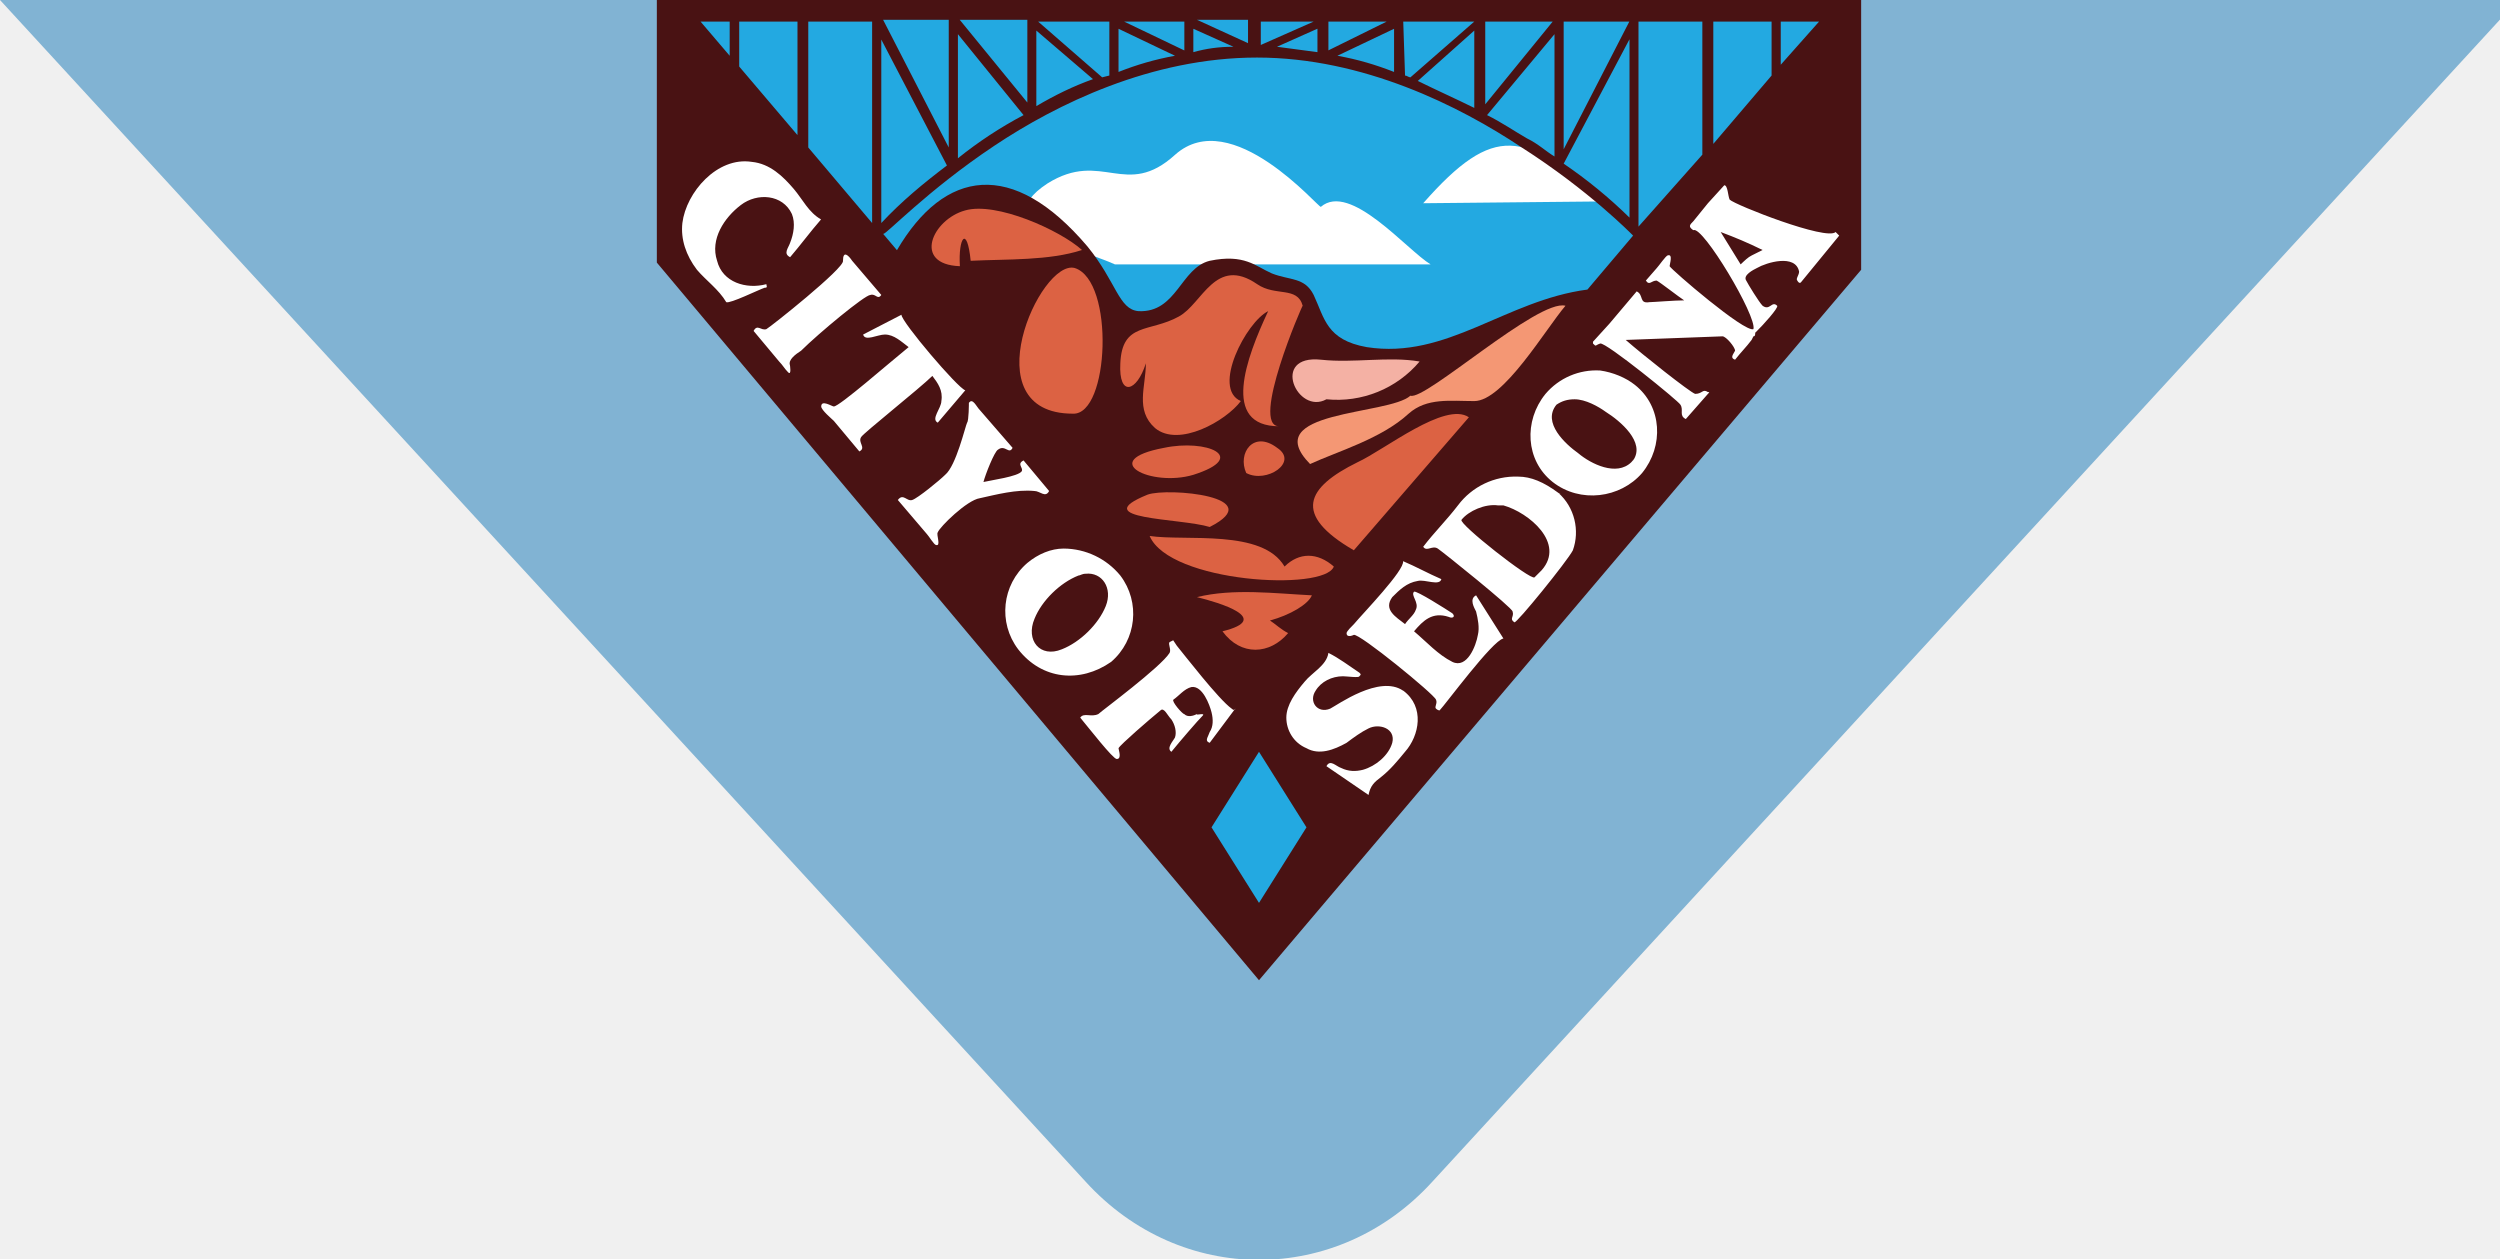
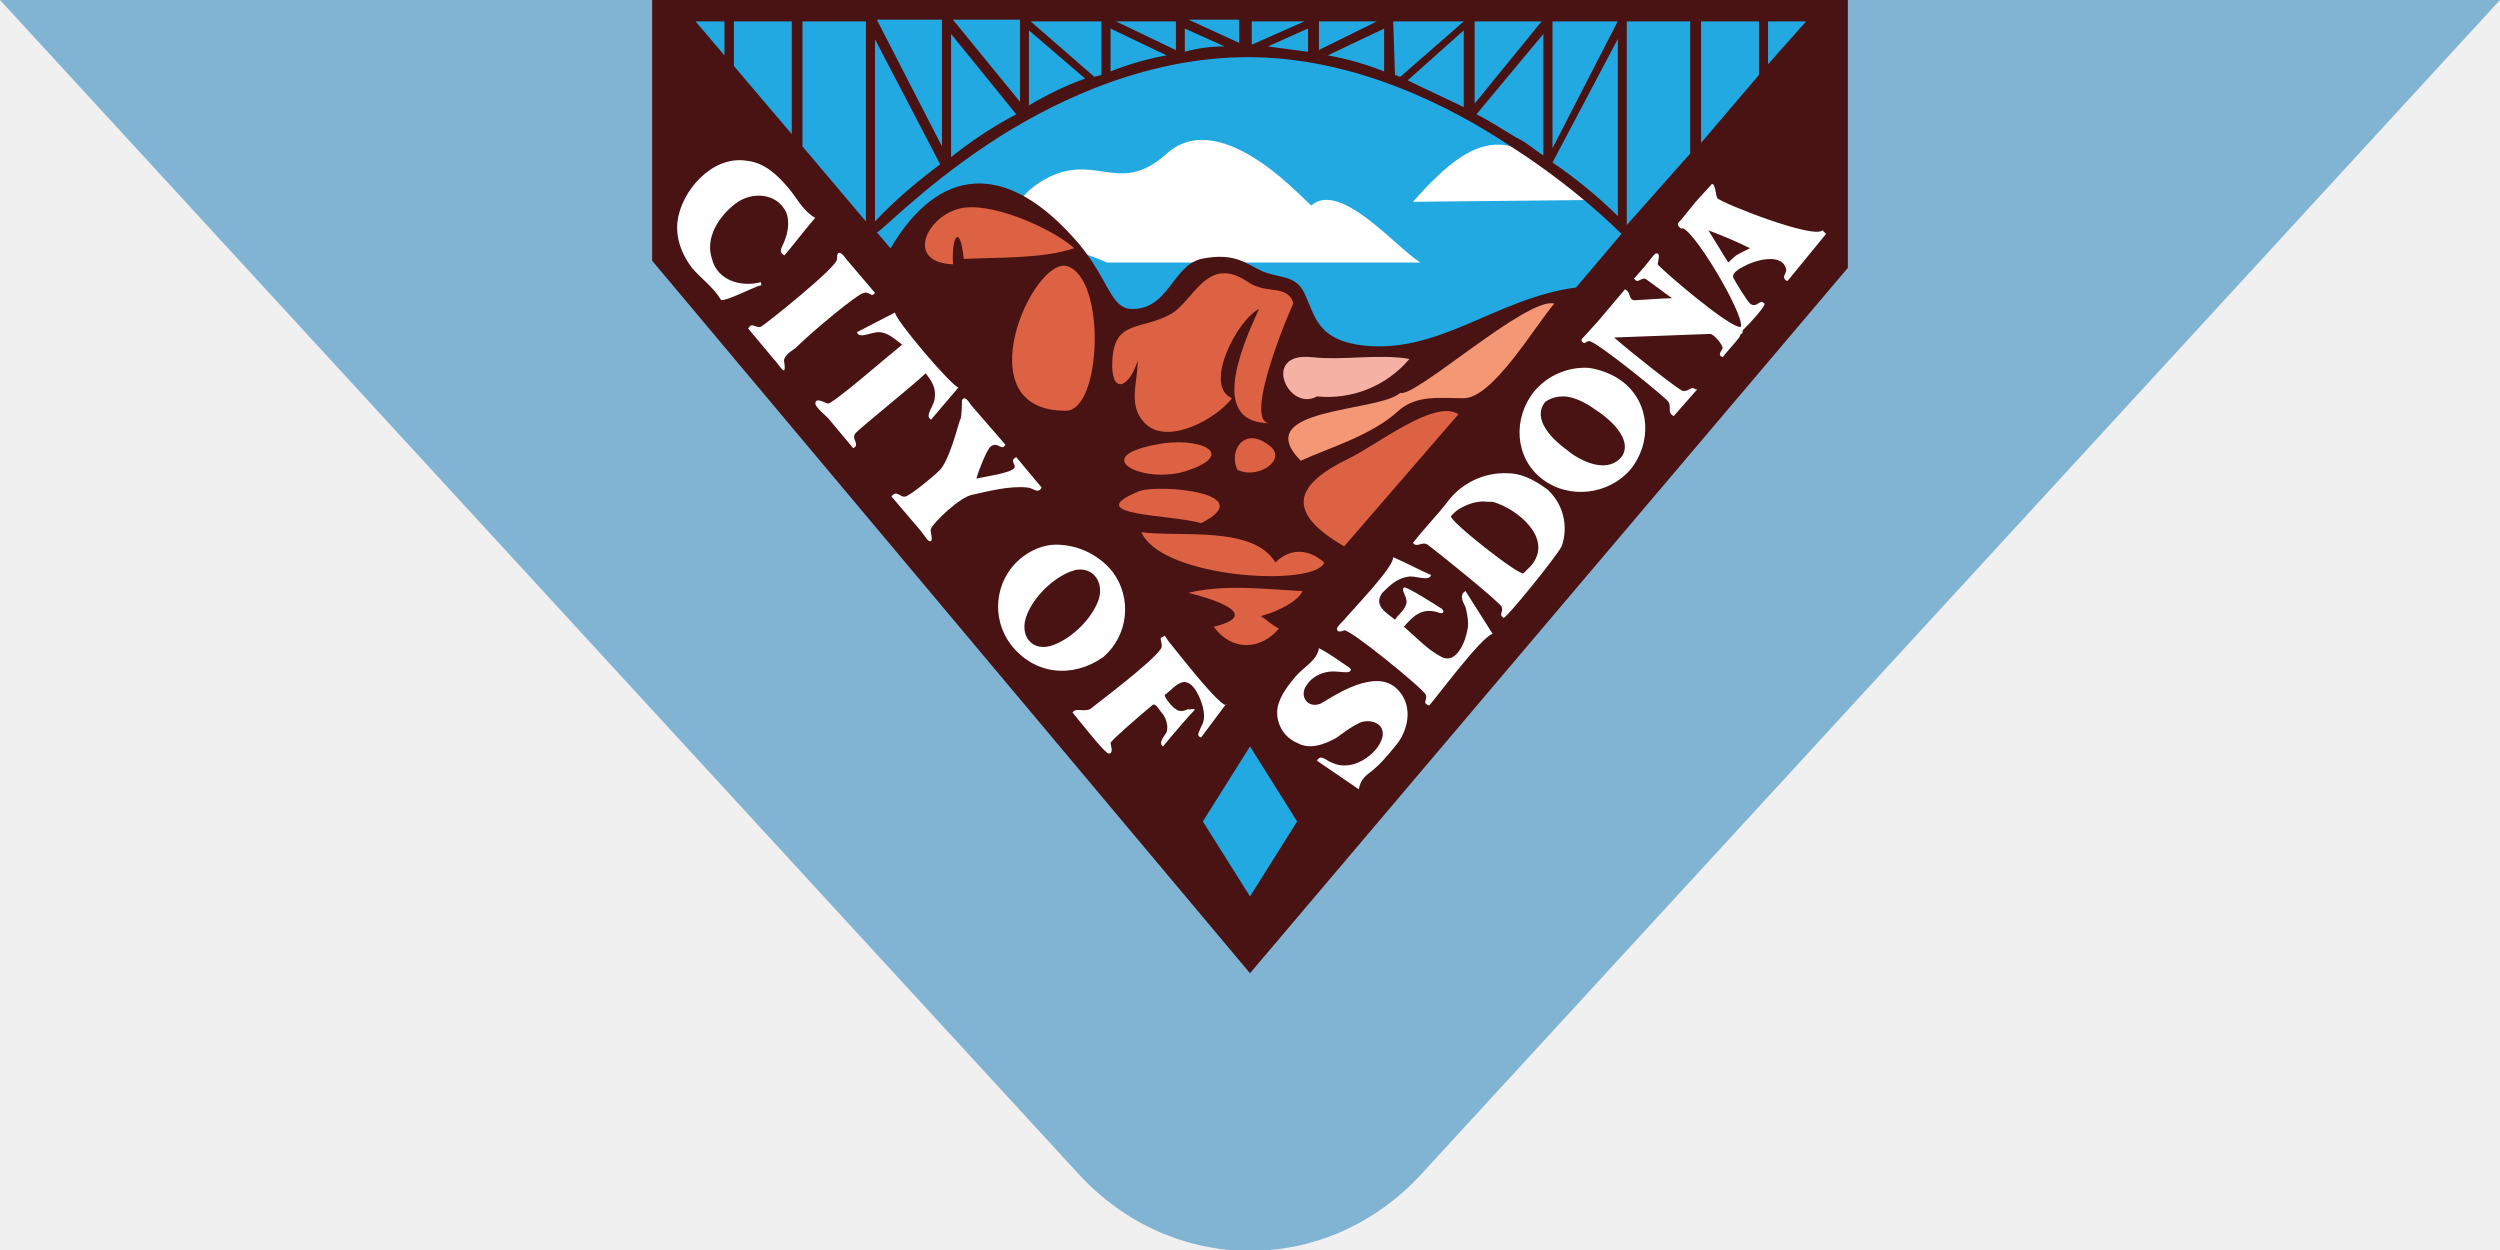
- <svg xmlns="http://www.w3.org/2000/svg" width="139" height="70" fill="none">
+ <svg xmlns="http://www.w3.org/2000/svg" width="140" height="70" fill="none">
  <g clip-path="url(#a)">
    <path d="M140 0H0l60.36 65.7c5.28 5.8 14 5.8 19.28 0L140 0Z" fill="#81B3D3" />
    <path d="M37.23.5 69.8 38.4 102.26.7 37.23.5Z" fill="#23A9E1" />
    <path d="M61.99 14.7h17.55c-1.32-.8-4.47-4.6-6.1-3.2-.1.1-4.96-5.7-8.1-2.9-2.75 2.5-4.06-.3-7.1 1.6-3.66 2.4 2.02 3.7 3.75 4.5Zm27.08-3.5-9.94.1c3.96-4.5 5.68-4 9.94-.1Z" fill="#fff" />
    <path d="M99.01 3.6V1.2h2.13l-2.13 2.4ZM49.11 13c.1.1 2.43-2.4 6.18-4.9 3.45-2.3 8.72-4.9 14.6-4.9 5.9 0 11.27 2.7 14.72 5 3.75 2.4 6.09 4.8 6.19 4.9l-2.54 3c-4.56.6-7.81 3.9-12.27 3.2-2.24-.4-2.34-1.6-2.95-2.9-.5-1-1.32-.8-2.33-1.2-.91-.4-1.52-1.1-3.45-.7-1.62.4-1.83 2.9-3.96 2.8-1.11-.1-1.21-1.6-2.84-3.6-4.16-4.9-7.95-4.29-10.59.21L49.1 13ZM40.57 1.2v1.9l-1.62-1.9h1.62Zm54.68 0h3.25v3L95.26 8V1.2ZM91.1 12.6V1.2h3.55v7.4l-3.55 4Zm-.5-10.4v9.9a26.33 26.33 0 0 0-3.66-3l3.65-6.9Zm-4.17-.3v6.8c-.5-.3-.9-.7-1.52-1-.7-.4-1.42-.9-2.23-1.3l3.75-4.5Zm-4.46-.2V6c-1.01-.5-2.13-1-3.14-1.5l3.14-2.8Zm.61-.5h3.75l-3.75 4.6V1.2Zm4.36 0h3.65l-3.65 7.1V1.2Zm-8.93 0h3.96l-3.55 3.1c-.1 0-.2-.1-.3-.1l-.1-3Zm-.5.4V4c-1.02-.4-2.03-.7-3.15-.9l3.15-1.5Zm-4.26 0v1.3L71 2.6l2.24-1Zm-6.9 0 2.23 1c-.81 0-1.52.1-2.23.3V1.6Zm-4.16 0 3.14 1.5c-1.11.2-2.13.5-3.14.9V1.6Zm3.65 1.2L62.5 1.2h3.35v1.6Zm3.55-.4-2.84-1.3h2.84v1.3Zm.71-1.2h2.94L70.1 2.5V1.2Zm3.76 0h3.24l-3.24 1.6V1.2ZM61.28 4.3l-3.56-3.1h3.96v3l-.4.1Zm-3.66-2.6 3.15 2.7c-1.12.4-2.13.9-3.15 1.5V1.7Zm-4.36.2 3.65 4.5a22.9 22.9 0 0 0-3.65 2.4V1.9ZM49 2.2l3.65 7c-1.32 1-2.53 2-3.65 3.2V2.2Zm3.75 6L49.1 1.1h3.65v7.1Zm4.37-2.5-3.76-4.6h3.76v4.6ZM44.33 7.5 41.1 3.7V1.2h3.24v6.3Zm.61-6.3h3.55v11.2l-3.55-4.2v-7ZM36.52 0v14.6L70 54.5 103.48 15V0H36.52Z" fill="#491213" />
    <path d="M67.36 46 70 41.8l2.64 4.2L70 50.2 67.36 46Z" fill="#23A9E1" />
    <path d="M75.28 30.6c-3.45-2-2.64-3.5.2-4.9 1.52-.7 4.87-3.4 6.19-2.5l-6.4 7.4Zm-2.34 2.5c-2.03-.1-4.36-.4-6.39.1 1.22.3 4.26 1.2 1.42 1.9 1.02 1.4 2.64 1.3 3.65.1-.4-.2-.7-.5-1.01-.7 1.11-.3 2.13-.9 2.33-1.4Zm1.22-1.6c-.91-.8-1.93-.8-2.74 0-1.22-2.1-5.48-1.4-7.5-1.7 1.1 2.6 9.73 3.1 10.24 1.7Zm-6.9-2.2c-1.62-.5-6.9-.4-3.45-1.8 1.12-.4 6.8.1 3.45 1.8Zm2.03-3c-.5-1.1.4-2.4 1.72-1.4 1.22.8-.6 2-1.72 1.4Zm-2.94.1c-2.34.7-5.38-.8-1.63-1.5 2.34-.5 4.77.5 1.63 1.5.1 0-.1 0 0 0Zm-2.64-6.2c-.5 1.6-1.52 1.9-1.42 0 .1-2.3 1.62-1.7 3.25-2.6 1.31-.7 2.03-3.4 4.36-1.8 1.01.7 2.23.1 2.53 1.2 0-.1-2.94 6.7-1.31 6.7-3.25 0-1.83-3.8-.61-6.4-1.22.6-3.15 4.3-1.52 5-.82 1.1-3.45 2.6-4.77 1.5-1.12-1-.51-2.3-.51-3.6ZM59.65 23c-5.68 0-1.82-8.6.1-8.1 2.24.7 1.93 8.2-.1 8.1Zm-6.29-8.2c-2.64-.1-1.52-2.6.3-3.1 1.73-.5 5.28 1.1 6.5 2.2-1.83.6-4.16.5-6.19.6-.2-2-.7-1.3-.6.3Z" fill="#DC6243" />
    <path d="M72.84 25.8c-2.94-3 4.36-2.7 5.58-3.8.81.3 7.1-5.4 8.62-5-1.11 1.3-3.45 5.3-5.07 5.3-1.32 0-2.64-.2-3.65.7-1.52 1.4-3.96 2.1-5.48 2.8Z" fill="#F49774" />
    <path d="M73.75 22.2c-1.62.9-3.14-2.5-.3-2.2 1.83.2 3.75-.2 5.48.1a5.99 5.99 0 0 1-5.18 2.1Z" fill="#F4B1A4" />
    <path d="M51.84 20.9c.3.4.6.8.5 1.4 0 .4-.6 1-.2 1.2l1.53-1.8c-.4-.1-3.55-3.8-3.55-4.2l-2.13 1.1c.1.4.8 0 1.21 0 .51 0 .92.4 1.32.7-1.11.9-3.85 3.3-4.16 3.3-.1 0-.7-.4-.7 0 0 .2.6.7.7.8l1.42 1.7c.4-.2-.1-.5.1-.8.1-.2 3.25-2.7 3.96-3.4Zm-3.45-4.5c.3-.1.4.3.61 0l-1.62-1.9c-.2-.3-.51-.6-.51 0 .1.4-4.06 3.7-4.26 3.8-.3.1-.5-.3-.71.1l1.42 1.7c.2.2.3.4.5.6.2.2.1-.4.1-.4-.1-.3.31-.6.62-.8 1.01-1 3.55-3.1 3.85-3.1Zm-5.78-.6c-1.12.3-2.44-.1-2.74-1.3-.4-1.2.4-2.4 1.32-3.1.91-.7 2.33-.6 2.84.5.2.5.1 1.1-.1 1.6-.1.3-.4.6 0 .8.6-.7 1.11-1.4 1.72-2.1-.7-.4-1.01-1.1-1.52-1.7-.6-.7-1.32-1.4-2.33-1.5-1.93-.3-3.65 1.7-3.86 3.4-.1.9.2 1.8.81 2.6.51.6 1.22 1.1 1.63 1.8.2.1 1.82-.7 2.13-.8.2 0 .1-.1.1-.2-.5.2 0 0 0 0Zm25.87 23.6c-.71-.5-2.64-3-3.05-3.5l-.2-.3-.2.1c-.1.1.1.4 0 .6-.5.8-3.75 3.2-3.96 3.4-.4.2-.8-.1-1.01.2.5.6 1.82 2.3 2.03 2.3.3 0 .1-.5.1-.6.1-.2 1.72-1.6 2.33-2.1.2-.2.4.3.61.5.2.3.3.7.2 1-.1.2-.5.6-.2.8.4-.5 1.52-1.8 1.73-2 .2-.2-.41 0-.3-.1-.21.1-.52.2-.72 0-.1 0-.71-.7-.6-.8.3-.2.6-.6 1-.7.62-.1 1.02 1 1.12 1.4.1.4.1.8-.1 1.1-.1.3-.3.5 0 .6l1.42-1.9c0 .1-.1.1-.2 0-.1 0 .1.1 0 0Zm-9.34-8.9c-.7 0-1.42.3-2.02.8a3.52 3.52 0 0 0-.51 4.8c1.32 1.7 3.45 1.9 5.17.7a3.52 3.52 0 0 0 .51-4.8 4.1 4.1 0 0 0-3.14-1.5Zm1.22 1.4c.92-.1 1.52.8 1.12 1.8-.4 1-1.42 2-2.44 2.4-1.21.5-2.03-.5-1.52-1.7.4-1 1.42-2 2.44-2.4.1 0 .2-.1.4-.1Zm-2.84-4.6c.3 0 .61.4.81 0l-1.42-1.7c-.4.2 0 .4-.1.6-.2.3-1.72.5-2.13.6.1-.4.61-1.7.81-1.8.4-.3.61.3.81-.1l-1.82-2.1c-.2-.2-.4-.7-.61-.4 0 0 0 1-.1 1.1-.1.2-.61 2.4-1.22 2.9-.3.3-1.52 1.3-1.83 1.4-.3.1-.5-.4-.8 0l1.62 1.9c.1.1.4.6.5.6.3.1 0-.6.1-.7.1-.3 1.63-1.8 2.34-1.9.91-.2 2.03-.5 3.04-.4.2 0-.2 0 0 0ZM82.07 34c.1.4.2.9.1 1.3-.1.6-.6 1.9-1.42 1.5-.8-.4-1.42-1.1-2.13-1.7.51-.6 1.02-1.1 1.93-.8.2.1.4 0 .2-.2-.3-.2-2.03-1.3-2.13-1.2-.2.2.3.6.1 1-.1.3-.4.5-.6.8-.51-.4-1.22-.8-.71-1.5.4-.4.8-.8 1.42-.9.4-.1 1.21.3 1.31-.1-.7-.3-1.42-.7-2.13-1 .1.5-2.23 2.9-2.73 3.5-.1.1-.41.4-.41.5 0 .3.4.1.4.1.31-.1 4.47 3.3 4.57 3.6.1.2-.1.4 0 .5 0 0 .1.1.2.1.3-.3 2.95-3.9 3.55-4l-1.52-2.4c-.4.2-.1.7 0 .9Zm-4.06 4.4c-1.31-.9-3.65.8-4.05 1-.71.3-1.22-.4-.81-1 .3-.5.9-.8 1.52-.8.2 0 .91.1.91 0 .1-.1.1-.1 0-.2-.6-.4-1.12-.8-1.72-1.1-.1.7-.92 1.1-1.32 1.6-.51.6-1.02 1.3-1.02 2s.4 1.4 1.12 1.7c.7.4 1.52.1 2.23-.3.4-.3.81-.6 1.22-.8.6-.3 1.52 0 1.32.8-.2.7-.92 1.3-1.63 1.5-.4.1-.8.1-1.21-.1-.3-.1-.61-.5-.82-.1l2.34 1.6c.1-.5.3-.7.7-1 .51-.4.92-.9 1.33-1.4.8-.9 1.11-2.5-.1-3.4Zm17.86-28.1c0 .1 0 .1 0 0l-.91 1-.81 1c-.2.2-.3.3 0 .5.5-.3 3.55 4.8 3.34 5.5-.5.2-4.56-3.3-4.66-3.5 0-.1.2-.7-.1-.6-.1 0-.51.6-.61.7l-.61.7c.2.3.3 0 .6 0 .2.1 1.22.9 1.53 1.1-.51 0-1.73.1-1.93.1-.6.1-.3-.4-.71-.6L89.48 18l-.91 1v.1c.2.2.1.1.4 0 .3-.1 4.36 3.2 4.46 3.4.2.3-.1.6.3.8l1.23-1.4c.1-.1.1-.1 0-.1-.3-.2-.3.1-.71.1-.3-.1-2.95-2.2-3.86-3l5.38-.2c.2 0 .7.6.7.8-.1.2-.3.4 0 .5.31-.4.62-.7.92-1.1l.1-.2c.1 0 .1-.1.1-.2l.1-.1c.31-.3 1.22-1.3 1.12-1.4-.3-.3-.4.3-.81 0-.2-.2-.81-1.2-.91-1.4-.2-.3.4-.6.6-.7.51-.3 2.14-.8 2.34.2 0 .2-.2.4-.1.5 0 0 .1.2.2.1l2.13-2.6-.2-.2c-.5.5-5.58-1.5-5.89-1.8-.1-.2-.1-.8-.3-.8Zm-.2 2.6c.8.3 1.52.6 2.33 1l-.6.3c-.21.1-.41.3-.62.5l-1.11-1.8Zm-6.7 7.7a3.7 3.7 0 0 0-3.04 1.3c-1.22 1.5-1.12 3.7.4 4.9 1.53 1.2 3.76.9 4.97-.5 1.22-1.5 1.12-3.7-.4-4.9-.5-.4-1.22-.7-1.93-.8Zm-1.42 1.6c.6 0 1.32.4 1.73.7.8.5 2.23 1.7 1.52 2.7 0-.1.1-.1-.1.1-.82.8-2.24.1-2.95-.5-.7-.5-2.03-1.7-1.21-2.7.3-.2.6-.3 1.01-.3Zm-3.14 4.3a4 4 0 0 0-3.35 1.6c-.61.8-1.32 1.5-1.93 2.3.2.3.5-.1.81.1.3.2 4.16 3.3 4.16 3.5.1.3-.2.4.1.6.1.1 2.94-3.4 3.25-4 .4-1.1.1-2.4-.81-3.2.1.1.2.1 0 0-.81-.6-1.52-.9-2.23-.9Zm-1.12 1.6h.3c1.42.4 3.45 2.1 2.13 3.6l-.4.4c-.2.2-4.26-3-4.06-3.2.4-.5 1.32-.9 2.03-.8Z" fill="#fff" />
  </g>
  <defs>
    <clipPath id="a">
      <path fill="#fff" d="M0 0h140v70H0z" />
    </clipPath>
  </defs>
</svg>
